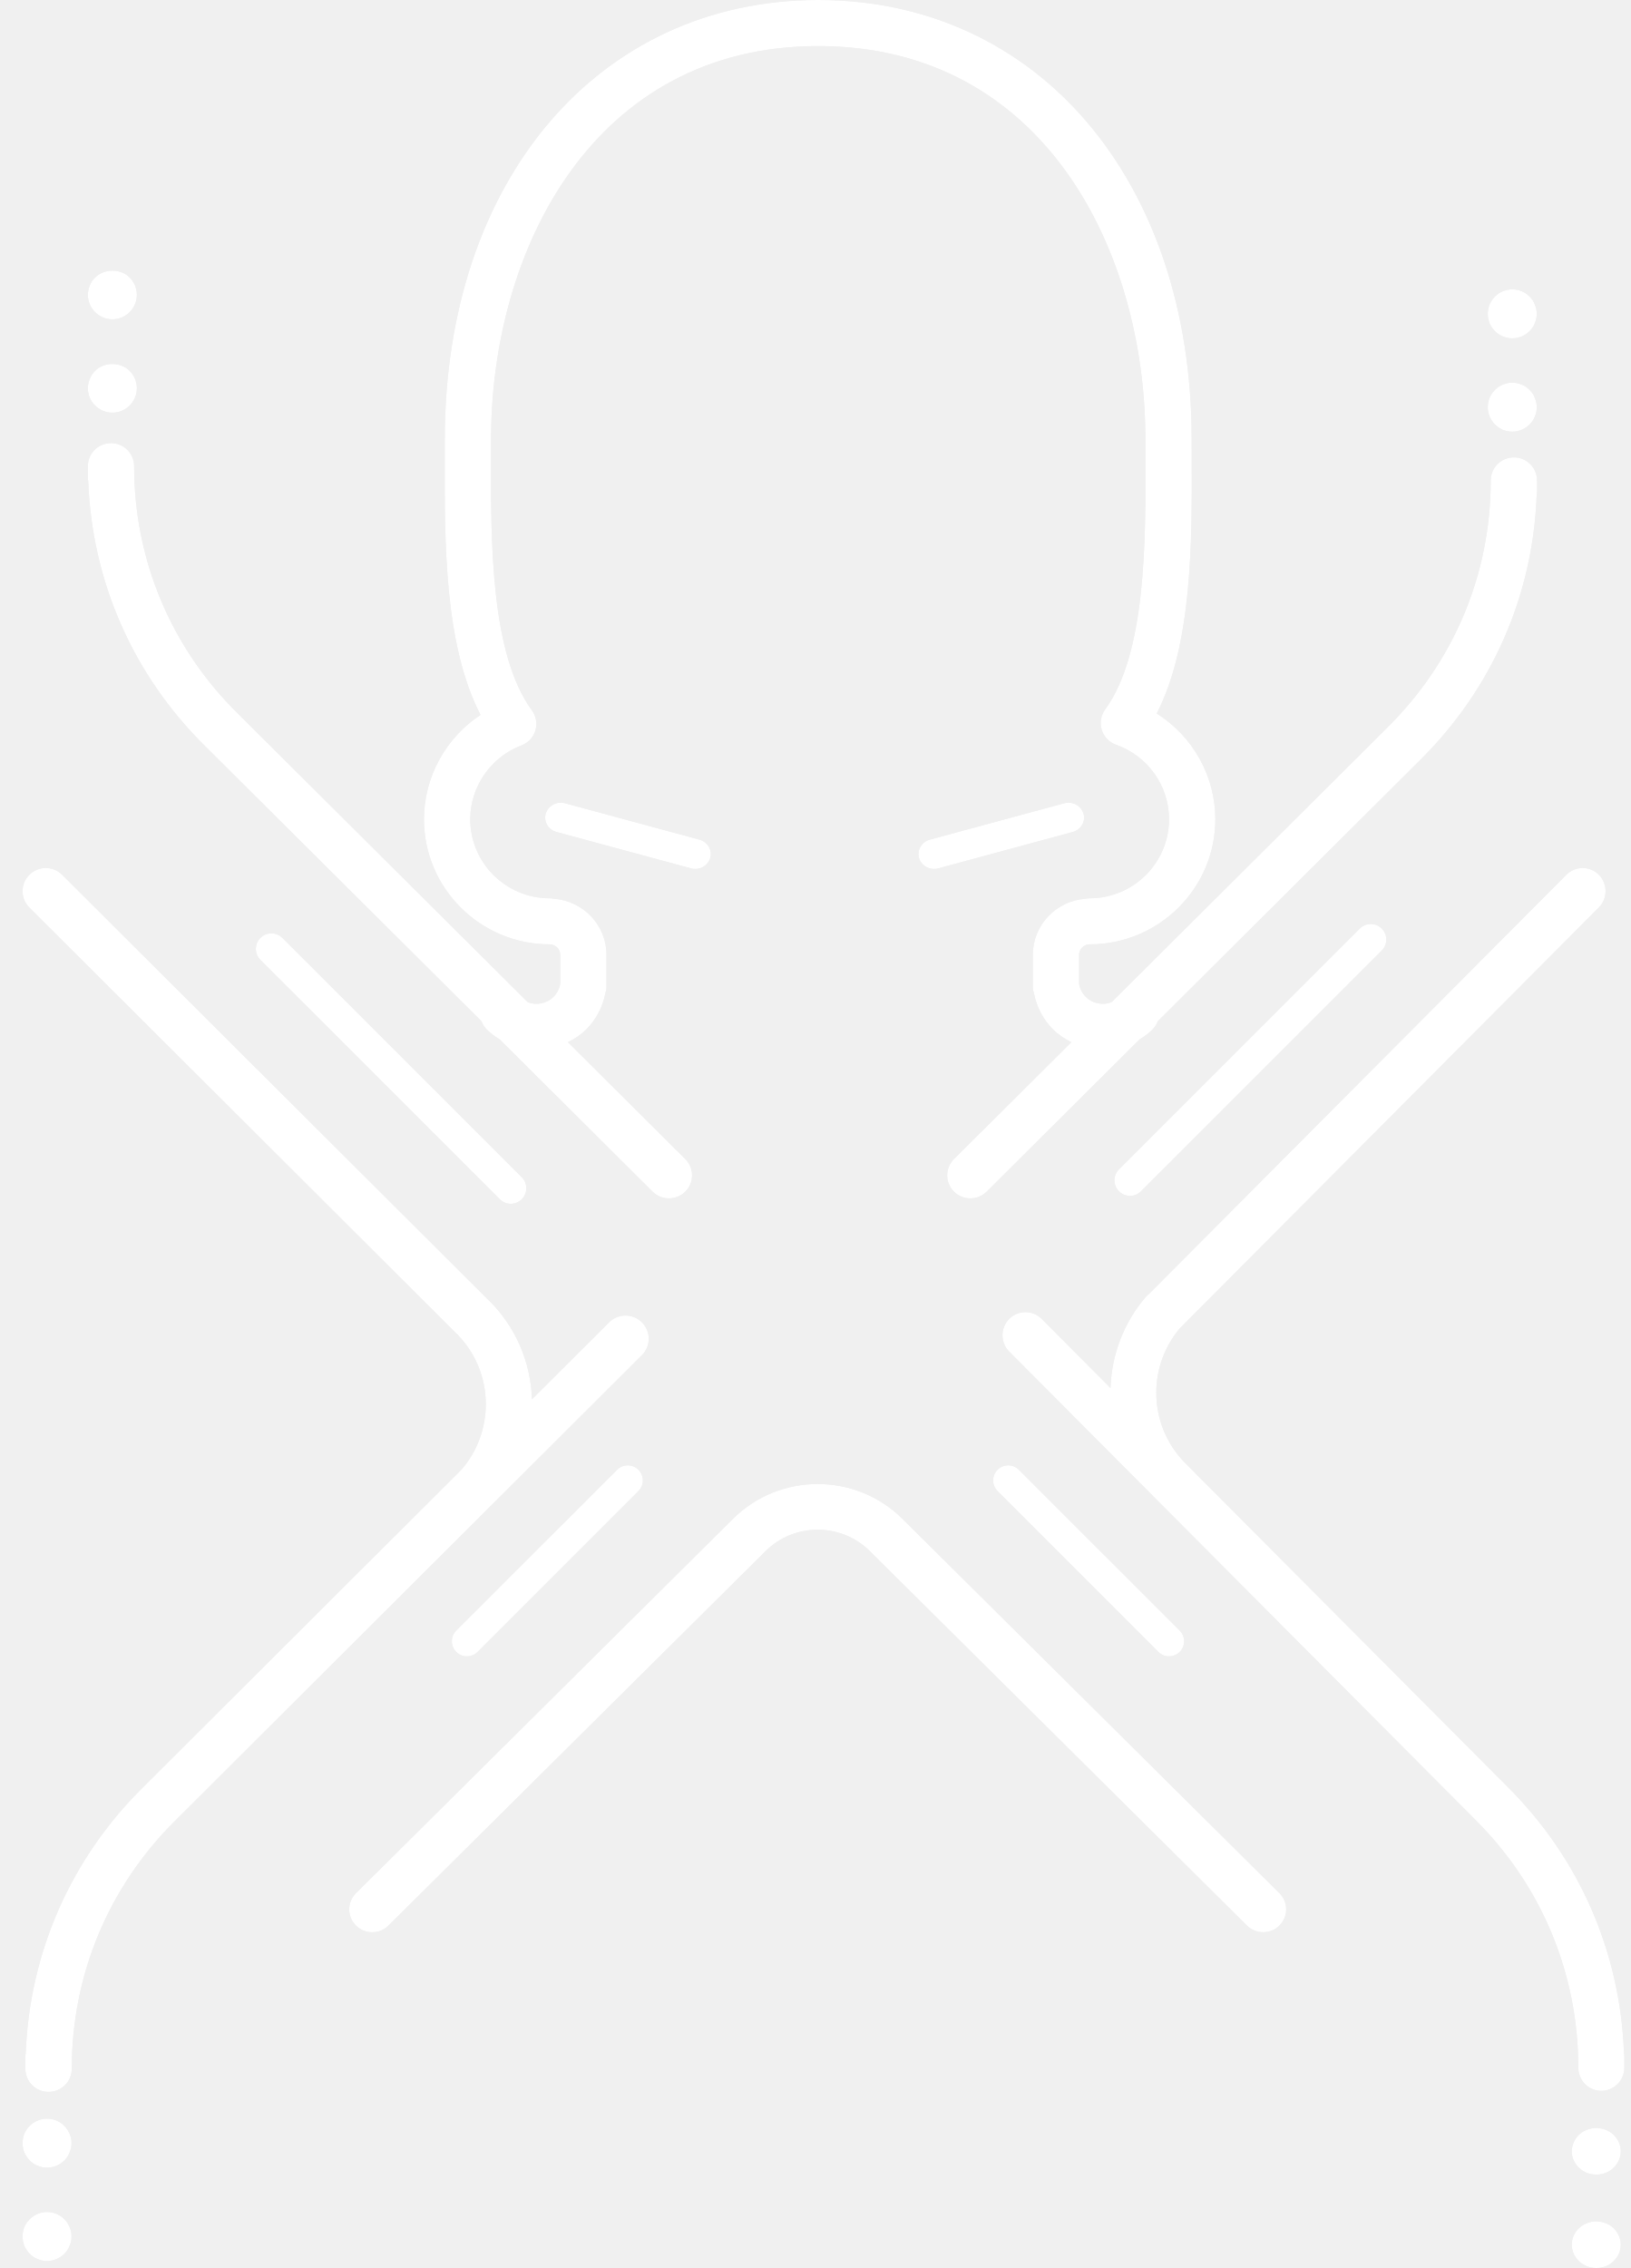
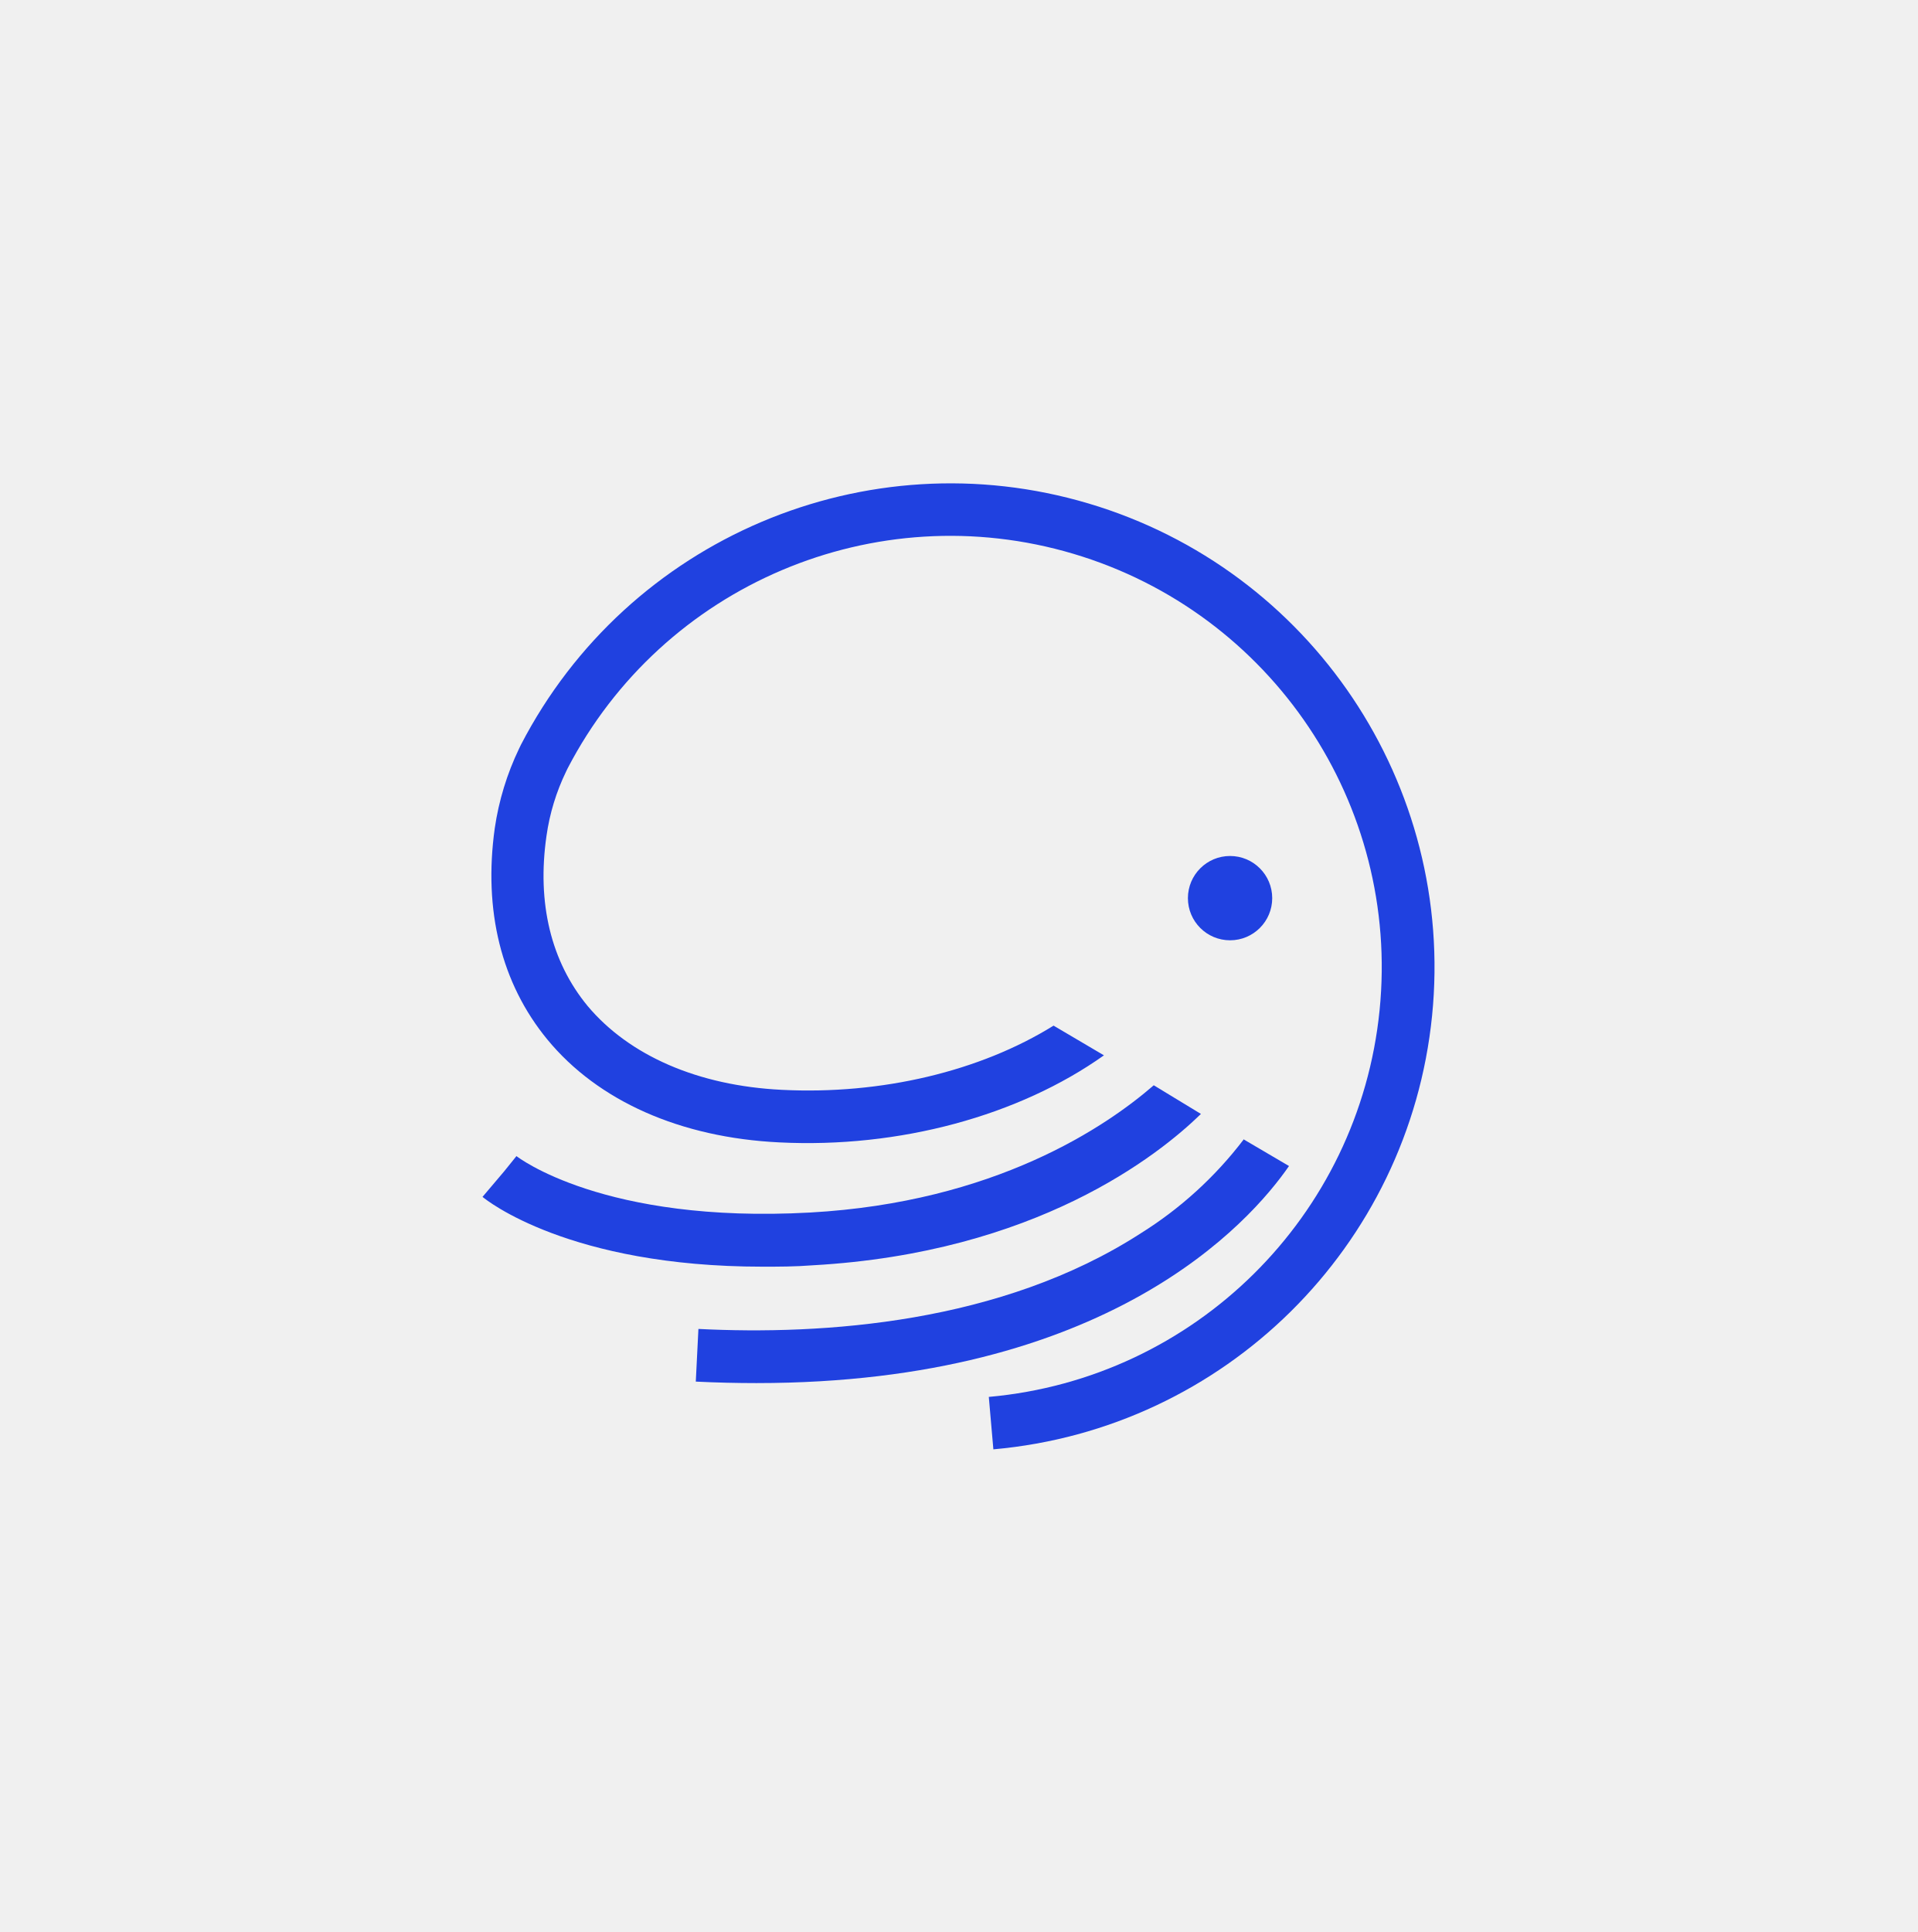
- <svg xmlns="http://www.w3.org/2000/svg" width="64" height="89" viewBox="0 0 64 89" fill="none">
-   <mask id="mask0" mask-type="alpha" maskUnits="userSpaceOnUse" x="13" y="58" width="38" height="18">
-     <path fill-rule="evenodd" clip-rule="evenodd" d="M28.768 59.599L27.34 61.016L13.969 74.292C13.616 74.643 13.616 75.21 13.969 75.561C14.145 75.737 14.377 75.824 14.607 75.824C14.839 75.824 15.07 75.737 15.247 75.561L28.619 62.285L30.045 60.868C31.172 59.749 33.007 59.748 34.136 60.868L35.563 62.285L48.934 75.56C49.111 75.736 49.342 75.823 49.573 75.823C49.805 75.823 50.036 75.736 50.212 75.56C50.565 75.21 50.565 74.642 50.212 74.292L36.841 61.016L35.413 59.599C34.497 58.69 33.293 58.235 32.09 58.235C30.887 58.235 29.683 58.69 28.768 59.599Z" fill="white" />
-   </mask>
-   <g mask="url(#mask0)">
-     <path fill-rule="evenodd" clip-rule="evenodd" d="M28.768 59.599L27.34 61.016L13.969 74.292C13.616 74.643 13.616 75.21 13.969 75.561C14.145 75.737 14.377 75.824 14.607 75.824C14.839 75.824 15.07 75.737 15.247 75.561L28.619 62.285L30.045 60.868C31.172 59.749 33.007 59.748 34.136 60.868L35.563 62.285L48.934 75.56C49.111 75.736 49.342 75.823 49.573 75.823C49.805 75.823 50.036 75.736 50.212 75.56C50.565 75.21 50.565 74.642 50.212 74.292L36.841 61.016L35.413 59.599C34.497 58.69 33.293 58.235 32.09 58.235C30.887 58.235 29.683 58.69 28.768 59.599Z" fill="white" />
-   </g>
-   <mask id="mask1" mask-type="alpha" maskUnits="userSpaceOnUse" x="0" y="34" width="26" height="49">
-     <path fill-rule="evenodd" clip-rule="evenodd" d="M1.151 34.329C0.976 34.503 0.888 34.731 0.885 34.959V34.982C0.888 35.211 0.976 35.439 1.151 35.614L17.907 52.327C17.911 52.33 17.915 52.33 17.918 52.334C18.657 53.076 19.065 54.059 19.065 55.106C19.065 56.047 18.727 56.954 18.114 57.666L5.617 70.132C5.617 70.132 5.616 70.132 5.615 70.133C2.779 72.933 1.16 76.623 1.009 80.577C1.002 80.625 0.995 80.673 0.995 80.724V81.182C0.995 81.683 1.402 82.09 1.905 82.09C2.409 82.09 2.817 81.683 2.817 81.182C2.817 77.488 4.266 74.023 6.897 71.425C6.898 71.425 6.899 71.423 6.9 71.422C6.9 71.422 6.901 71.422 6.901 71.422L25.193 53.176C25.549 52.821 25.549 52.246 25.193 51.891C24.837 51.536 24.26 51.536 23.904 51.891L20.877 54.91C20.828 53.448 20.241 52.079 19.198 51.039C19.195 51.036 19.189 51.035 19.186 51.032L2.44 34.329C2.262 34.151 2.029 34.062 1.796 34.062C1.563 34.062 1.329 34.151 1.151 34.329Z" fill="white" />
-   </mask>
-   <g mask="url(#mask1)">
-     <path fill-rule="evenodd" clip-rule="evenodd" d="M1.151 34.329C0.976 34.503 0.888 34.731 0.885 34.959V34.982C0.888 35.211 0.976 35.439 1.151 35.614L17.907 52.327C17.911 52.33 17.915 52.33 17.918 52.334C18.657 53.076 19.065 54.059 19.065 55.106C19.065 56.047 18.727 56.954 18.114 57.666L5.617 70.132C5.617 70.132 5.616 70.132 5.615 70.133C2.779 72.933 1.16 76.623 1.009 80.577C1.002 80.625 0.995 80.673 0.995 80.724V81.182C0.995 81.683 1.402 82.09 1.905 82.09C2.409 82.09 2.817 81.683 2.817 81.182C2.817 77.488 4.266 74.023 6.897 71.425C6.898 71.425 6.899 71.423 6.9 71.422C6.9 71.422 6.901 71.422 6.901 71.422L25.193 53.176C25.549 52.821 25.549 52.246 25.193 51.891C24.837 51.536 24.26 51.536 23.904 51.891L20.877 54.91C20.828 53.448 20.241 52.079 19.198 51.039C19.195 51.036 19.189 51.035 19.186 51.032L2.44 34.329C2.262 34.151 2.029 34.062 1.796 34.062C1.563 34.062 1.329 34.151 1.151 34.329Z" fill="white" />
-   </g>
-   <mask id="mask2" mask-type="alpha" maskUnits="userSpaceOnUse" x="3" y="0" width="58" height="48">
-     <path fill-rule="evenodd" clip-rule="evenodd" d="M32.112 0C23.483 0 17.456 7.087 17.456 17.235L17.456 17.959C17.445 21.273 17.434 25.314 18.859 28.052C17.5 28.949 16.639 30.488 16.639 32.148C16.639 34.855 18.852 37.058 21.571 37.058C21.8 37.058 21.987 37.244 21.987 37.472V38.6C21.955 38.797 21.865 38.976 21.723 39.118C21.45 39.389 21.052 39.458 20.714 39.329L19.226 37.847L9.334 28C9.333 28 9.333 28 9.332 27.999C9.331 27.998 9.331 27.998 9.331 27.997C6.708 25.412 5.264 21.965 5.264 18.292C5.264 17.793 4.858 17.388 4.356 17.388C3.855 17.388 3.448 17.793 3.448 18.292V18.748C3.448 18.798 3.455 18.846 3.463 18.893C3.613 22.826 5.226 26.494 8.05 29.279V29.279L8.053 29.282L17.942 39.126L18.897 40.077C18.942 40.193 19.007 40.303 19.101 40.397C19.257 40.552 19.432 40.679 19.613 40.79L25.61 46.762C25.788 46.938 26.02 47.026 26.253 47.026C26.485 47.026 26.717 46.938 26.894 46.762C27.249 46.409 27.249 45.837 26.894 45.483L22.288 40.897C22.546 40.769 22.792 40.61 23.007 40.397C23.392 40.012 23.642 39.534 23.751 39.008C23.781 38.916 23.802 38.82 23.802 38.719V37.472C23.802 36.309 22.898 35.363 21.754 35.269C21.695 35.257 21.634 35.25 21.571 35.25C19.853 35.25 18.455 33.859 18.455 32.148C18.455 30.871 19.263 29.707 20.464 29.251C20.73 29.151 20.932 28.933 21.012 28.663C21.092 28.392 21.041 28.1 20.873 27.872C19.248 25.662 19.262 21.213 19.271 17.965L19.272 17.235C19.272 9.805 23.291 1.808 32.112 1.808C40.934 1.808 44.951 9.805 44.951 17.235L44.953 18.003C44.963 21.228 44.977 25.646 43.371 27.842C43.203 28.073 43.153 28.369 43.238 28.642C43.322 28.914 43.532 29.131 43.802 29.226C45.045 29.665 45.879 30.838 45.879 32.148C45.879 33.859 44.482 35.25 42.763 35.25C42.7 35.25 42.639 35.257 42.58 35.269C41.436 35.363 40.532 36.309 40.532 37.472V38.719C40.532 38.818 40.553 38.911 40.582 39C40.69 39.529 40.94 40.01 41.328 40.397C41.542 40.61 41.788 40.769 42.045 40.897L37.439 45.483C37.084 45.837 37.084 46.409 37.439 46.762C37.616 46.938 37.849 47.026 38.081 47.026C38.313 47.026 38.546 46.938 38.723 46.762L44.721 40.79C44.902 40.679 45.077 40.552 45.233 40.397C45.327 40.303 45.392 40.193 45.437 40.077L46.391 39.127L55.719 29.839V29.839C58.542 27.053 60.156 23.386 60.306 19.453C60.314 19.406 60.321 19.358 60.321 19.308V18.852C60.321 18.353 59.914 17.948 59.413 17.948C58.912 17.948 58.504 18.353 58.504 18.852C58.504 22.525 57.06 25.972 54.438 28.557C54.437 28.558 54.437 28.559 54.436 28.56C54.436 28.56 54.436 28.56 54.435 28.561L45.108 37.849L43.62 39.329C43.283 39.458 42.884 39.388 42.612 39.118C42.47 38.977 42.38 38.797 42.348 38.602V37.472C42.348 37.244 42.534 37.058 42.763 37.058C45.483 37.058 47.696 34.855 47.696 32.148C47.696 30.444 46.803 28.886 45.396 27.999C46.792 25.278 46.78 21.278 46.769 17.997L46.767 17.235C46.767 7.087 40.741 0 32.112 0Z" fill="white" />
-   </mask>
-   <g mask="url(#mask2)">
-     <path fill-rule="evenodd" clip-rule="evenodd" d="M32.112 0C23.483 0 17.456 7.087 17.456 17.235L17.456 17.959C17.445 21.273 17.434 25.314 18.859 28.052C17.5 28.949 16.639 30.488 16.639 32.148C16.639 34.855 18.852 37.058 21.571 37.058C21.8 37.058 21.987 37.244 21.987 37.472V38.6C21.955 38.797 21.865 38.976 21.723 39.118C21.45 39.389 21.052 39.458 20.714 39.329L19.226 37.847L9.334 28C9.333 28 9.333 28 9.332 27.999C9.331 27.998 9.331 27.998 9.331 27.997C6.708 25.412 5.264 21.965 5.264 18.292C5.264 17.793 4.858 17.388 4.356 17.388C3.855 17.388 3.448 17.793 3.448 18.292V18.748C3.448 18.798 3.455 18.846 3.463 18.893C3.613 22.826 5.226 26.494 8.05 29.279V29.279L8.053 29.282L17.942 39.126L18.897 40.077C18.942 40.193 19.007 40.303 19.101 40.397C19.257 40.552 19.432 40.679 19.613 40.79L25.61 46.762C25.788 46.938 26.02 47.026 26.253 47.026C26.485 47.026 26.717 46.938 26.894 46.762C27.249 46.409 27.249 45.837 26.894 45.483L22.288 40.897C22.546 40.769 22.792 40.61 23.007 40.397C23.392 40.012 23.642 39.534 23.751 39.008C23.781 38.916 23.802 38.82 23.802 38.719V37.472C23.802 36.309 22.898 35.363 21.754 35.269C21.695 35.257 21.634 35.25 21.571 35.25C19.853 35.25 18.455 33.859 18.455 32.148C18.455 30.871 19.263 29.707 20.464 29.251C20.73 29.151 20.932 28.933 21.012 28.663C21.092 28.392 21.041 28.1 20.873 27.872C19.248 25.662 19.262 21.213 19.271 17.965L19.272 17.235C19.272 9.805 23.291 1.808 32.112 1.808C40.934 1.808 44.951 9.805 44.951 17.235L44.953 18.003C44.963 21.228 44.977 25.646 43.371 27.842C43.203 28.073 43.153 28.369 43.238 28.642C43.322 28.914 43.532 29.131 43.802 29.226C45.045 29.665 45.879 30.838 45.879 32.148C45.879 33.859 44.482 35.25 42.763 35.25C42.7 35.25 42.639 35.257 42.58 35.269C41.436 35.363 40.532 36.309 40.532 37.472V38.719C40.532 38.818 40.553 38.911 40.582 39C40.69 39.529 40.94 40.01 41.328 40.397C41.542 40.61 41.788 40.769 42.045 40.897L37.439 45.483C37.084 45.837 37.084 46.409 37.439 46.762C37.616 46.938 37.849 47.026 38.081 47.026C38.313 47.026 38.546 46.938 38.723 46.762L44.721 40.79C44.902 40.679 45.077 40.552 45.233 40.397C45.327 40.303 45.392 40.193 45.437 40.077L46.391 39.127L55.719 29.839V29.839C58.542 27.053 60.156 23.386 60.306 19.453C60.314 19.406 60.321 19.358 60.321 19.308V18.852C60.321 18.353 59.914 17.948 59.413 17.948C58.912 17.948 58.504 18.353 58.504 18.852C58.504 22.525 57.06 25.972 54.438 28.557C54.437 28.558 54.437 28.559 54.436 28.56C54.436 28.56 54.436 28.56 54.435 28.561L45.108 37.849L43.62 39.329C43.283 39.458 42.884 39.388 42.612 39.118C42.47 38.977 42.38 38.797 42.348 38.602V37.472C42.348 37.244 42.534 37.058 42.763 37.058C45.483 37.058 47.696 34.855 47.696 32.148C47.696 30.444 46.803 28.886 45.396 27.999C46.792 25.278 46.78 21.278 46.769 17.997L46.767 17.235C46.767 7.087 40.741 0 32.112 0Z" fill="white" />
-   </g>
-   <mask id="mask3" mask-type="alpha" maskUnits="userSpaceOnUse" x="21" y="31" width="7" height="4">
-     <path fill-rule="evenodd" clip-rule="evenodd" d="M21.418 31.925C21.327 32.236 21.516 32.561 21.84 32.648L27.119 34.077C27.174 34.092 27.23 34.099 27.285 34.099C27.551 34.099 27.796 33.93 27.872 33.672C27.963 33.361 27.774 33.038 27.45 32.949L22.172 31.52C22.117 31.505 22.062 31.498 22.007 31.498C21.742 31.498 21.495 31.666 21.418 31.925Z" fill="white" />
-   </mask>
-   <g mask="url(#mask3)">
-     <path fill-rule="evenodd" clip-rule="evenodd" d="M21.418 31.925C21.327 32.236 21.516 32.561 21.84 32.648L27.119 34.077C27.174 34.092 27.23 34.099 27.285 34.099C27.551 34.099 27.796 33.93 27.872 33.672C27.963 33.361 27.774 33.038 27.45 32.949L22.172 31.52C22.117 31.505 22.062 31.498 22.007 31.498C21.742 31.498 21.495 31.666 21.418 31.925Z" fill="white" />
-   </g>
-   <mask id="mask4" mask-type="alpha" maskUnits="userSpaceOnUse" x="36" y="31" width="7" height="4">
-     <path fill-rule="evenodd" clip-rule="evenodd" d="M41.769 31.52L36.491 32.949C36.166 33.038 35.977 33.361 36.068 33.672C36.145 33.93 36.389 34.099 36.655 34.099C36.71 34.099 36.767 34.092 36.822 34.077L42.1 32.648C42.424 32.561 42.613 32.236 42.522 31.925C42.445 31.667 42.2 31.498 41.934 31.498C41.88 31.498 41.824 31.505 41.769 31.52Z" fill="white" />
-   </mask>
-   <g mask="url(#mask4)">
-     <path fill-rule="evenodd" clip-rule="evenodd" d="M41.769 31.52L36.491 32.949C36.166 33.038 35.977 33.361 36.068 33.672C36.145 33.93 36.389 34.099 36.655 34.099C36.71 34.099 36.767 34.092 36.822 34.077L42.1 32.648C42.424 32.561 42.613 32.236 42.522 31.925C42.445 31.667 42.2 31.498 41.934 31.498C41.88 31.498 41.824 31.505 41.769 31.52Z" fill="white" />
-   </g>
-   <mask id="mask5" mask-type="alpha" maskUnits="userSpaceOnUse" x="3" y="14" width="3" height="3">
-     <path fill-rule="evenodd" clip-rule="evenodd" d="M3.731 14.553C3.686 14.598 3.647 14.649 3.608 14.701C3.577 14.753 3.545 14.81 3.525 14.868C3.5 14.926 3.48 14.983 3.468 15.047C3.455 15.111 3.448 15.175 3.448 15.233C3.448 15.489 3.551 15.739 3.731 15.913C3.909 16.092 4.16 16.195 4.409 16.195C4.666 16.195 4.91 16.092 5.089 15.913C5.268 15.733 5.371 15.489 5.371 15.233C5.371 15.175 5.365 15.111 5.351 15.047C5.339 14.983 5.319 14.926 5.301 14.868C5.275 14.81 5.243 14.753 5.21 14.701C5.173 14.649 5.134 14.598 5.089 14.553C4.913 14.374 4.661 14.284 4.41 14.284C4.158 14.284 3.907 14.374 3.731 14.553Z" fill="white" />
-   </mask>
-   <g mask="url(#mask5)">
-     <path fill-rule="evenodd" clip-rule="evenodd" d="M3.731 14.553C3.686 14.598 3.647 14.649 3.608 14.701C3.577 14.753 3.545 14.81 3.525 14.868C3.5 14.926 3.48 14.983 3.468 15.047C3.455 15.111 3.448 15.175 3.448 15.233C3.448 15.489 3.551 15.739 3.731 15.913C3.909 16.092 4.16 16.195 4.409 16.195C4.666 16.195 4.91 16.092 5.089 15.913C5.268 15.733 5.371 15.489 5.371 15.233C5.371 15.175 5.365 15.111 5.351 15.047C5.339 14.983 5.319 14.926 5.301 14.868C5.275 14.81 5.243 14.753 5.21 14.701C5.173 14.649 5.134 14.598 5.089 14.553C4.913 14.374 4.661 14.284 4.41 14.284C4.158 14.284 3.907 14.374 3.731 14.553Z" fill="white" />
-   </g>
-   <mask id="mask6" mask-type="alpha" maskUnits="userSpaceOnUse" x="58" y="15" width="3" height="2">
-     <path fill-rule="evenodd" clip-rule="evenodd" d="M59.163 15.035C59.099 15.048 59.042 15.068 58.977 15.093C58.926 15.112 58.869 15.144 58.817 15.177C58.766 15.215 58.715 15.253 58.67 15.299C58.625 15.343 58.587 15.394 58.548 15.445C58.516 15.497 58.484 15.554 58.458 15.612C58.438 15.67 58.42 15.727 58.407 15.791C58.394 15.856 58.387 15.913 58.387 15.978C58.387 16.234 58.49 16.477 58.67 16.657C58.715 16.702 58.766 16.741 58.817 16.779C58.869 16.811 58.926 16.843 58.977 16.868C59.042 16.895 59.099 16.907 59.163 16.92C59.221 16.932 59.285 16.939 59.349 16.939C59.599 16.939 59.849 16.836 60.029 16.657C60.208 16.477 60.311 16.234 60.311 15.978C60.311 15.913 60.304 15.856 60.291 15.791C60.278 15.727 60.259 15.67 60.233 15.612C60.215 15.554 60.182 15.497 60.151 15.445C60.112 15.394 60.073 15.343 60.029 15.299C59.984 15.253 59.932 15.215 59.881 15.177C59.829 15.144 59.772 15.112 59.715 15.093C59.657 15.068 59.599 15.048 59.535 15.035C59.474 15.022 59.411 15.017 59.349 15.017C59.286 15.017 59.224 15.022 59.163 15.035Z" fill="white" />
-   </mask>
-   <g mask="url(#mask6)">
-     <path fill-rule="evenodd" clip-rule="evenodd" d="M59.163 15.035C59.099 15.048 59.042 15.068 58.977 15.093C58.926 15.112 58.869 15.144 58.817 15.177C58.766 15.215 58.715 15.253 58.67 15.299C58.625 15.343 58.587 15.394 58.548 15.445C58.516 15.497 58.484 15.554 58.458 15.612C58.438 15.67 58.42 15.727 58.407 15.791C58.394 15.856 58.387 15.913 58.387 15.978C58.387 16.234 58.49 16.477 58.67 16.657C58.715 16.702 58.766 16.741 58.817 16.779C58.869 16.811 58.926 16.843 58.977 16.868C59.042 16.895 59.099 16.907 59.163 16.92C59.221 16.932 59.285 16.939 59.349 16.939C59.599 16.939 59.849 16.836 60.029 16.657C60.208 16.477 60.311 16.234 60.311 15.978C60.311 15.913 60.304 15.856 60.291 15.791C60.278 15.727 60.259 15.67 60.233 15.612C60.215 15.554 60.182 15.497 60.151 15.445C60.112 15.394 60.073 15.343 60.029 15.299C59.984 15.253 59.932 15.215 59.881 15.177C59.829 15.144 59.772 15.112 59.715 15.093C59.657 15.068 59.599 15.048 59.535 15.035C59.474 15.022 59.411 15.017 59.349 15.017C59.286 15.017 59.224 15.022 59.163 15.035Z" fill="white" />
-   </g>
-   <mask id="mask7" mask-type="alpha" maskUnits="userSpaceOnUse" x="3" y="10" width="3" height="3">
-     <path fill-rule="evenodd" clip-rule="evenodd" d="M3.731 10.891C3.686 10.935 3.647 10.987 3.608 11.037C3.577 11.089 3.545 11.146 3.525 11.204C3.5 11.262 3.48 11.319 3.468 11.384C3.455 11.448 3.448 11.505 3.448 11.569C3.448 11.826 3.551 12.069 3.731 12.249C3.909 12.429 4.16 12.531 4.409 12.531C4.66 12.531 4.91 12.429 5.089 12.249C5.268 12.069 5.371 11.826 5.371 11.569C5.371 11.505 5.365 11.448 5.351 11.384C5.339 11.319 5.319 11.262 5.301 11.204C5.275 11.146 5.243 11.089 5.21 11.037C5.173 10.987 5.134 10.935 5.089 10.891C4.913 10.711 4.663 10.621 4.412 10.621C4.161 10.621 3.91 10.711 3.731 10.891Z" fill="white" />
-   </mask>
-   <g mask="url(#mask7)">
-     <path fill-rule="evenodd" clip-rule="evenodd" d="M3.731 10.891C3.686 10.935 3.647 10.987 3.608 11.037C3.577 11.089 3.545 11.146 3.525 11.204C3.5 11.262 3.48 11.319 3.468 11.384C3.455 11.448 3.448 11.505 3.448 11.569C3.448 11.826 3.551 12.069 3.731 12.249C3.909 12.429 4.16 12.531 4.409 12.531C4.66 12.531 4.91 12.429 5.089 12.249C5.268 12.069 5.371 11.826 5.371 11.569C5.371 11.505 5.365 11.448 5.351 11.384C5.339 11.319 5.319 11.262 5.301 11.204C5.275 11.146 5.243 11.089 5.21 11.037C5.173 10.987 5.134 10.935 5.089 10.891C4.913 10.711 4.663 10.621 4.412 10.621C4.161 10.621 3.91 10.711 3.731 10.891Z" fill="white" />
-   </g>
-   <mask id="mask8" mask-type="alpha" maskUnits="userSpaceOnUse" x="58" y="11" width="3" height="3">
-     <path fill-rule="evenodd" clip-rule="evenodd" d="M59.163 11.373C59.099 11.386 59.042 11.405 58.977 11.431C58.926 11.45 58.869 11.482 58.817 11.514C58.766 11.553 58.715 11.591 58.67 11.635C58.625 11.681 58.587 11.732 58.548 11.783C58.516 11.835 58.484 11.892 58.458 11.95C58.438 12.008 58.42 12.065 58.407 12.13C58.394 12.194 58.387 12.251 58.387 12.315C58.387 12.38 58.394 12.443 58.407 12.501C58.42 12.565 58.438 12.622 58.458 12.687C58.484 12.744 58.516 12.796 58.548 12.847C58.587 12.904 58.625 12.95 58.67 12.995C58.849 13.174 59.093 13.277 59.349 13.277C59.599 13.277 59.849 13.174 60.029 12.995C60.073 12.95 60.112 12.904 60.151 12.847C60.182 12.796 60.215 12.744 60.233 12.687C60.259 12.622 60.278 12.565 60.291 12.501C60.304 12.443 60.311 12.38 60.311 12.315C60.311 12.251 60.304 12.194 60.291 12.13C60.278 12.065 60.259 12.008 60.233 11.95C60.215 11.892 60.182 11.835 60.151 11.783C60.112 11.732 60.073 11.681 60.029 11.635C59.849 11.455 59.598 11.354 59.347 11.354C59.285 11.354 59.224 11.36 59.163 11.373Z" fill="white" />
-   </mask>
-   <g mask="url(#mask8)">
-     <path fill-rule="evenodd" clip-rule="evenodd" d="M59.163 11.373C59.099 11.386 59.042 11.405 58.977 11.431C58.926 11.45 58.869 11.482 58.817 11.514C58.766 11.553 58.715 11.591 58.67 11.635C58.625 11.681 58.587 11.732 58.548 11.783C58.516 11.835 58.484 11.892 58.458 11.95C58.438 12.008 58.42 12.065 58.407 12.13C58.394 12.194 58.387 12.251 58.387 12.315C58.387 12.38 58.394 12.443 58.407 12.501C58.42 12.565 58.438 12.622 58.458 12.687C58.484 12.744 58.516 12.796 58.548 12.847C58.587 12.904 58.625 12.95 58.67 12.995C58.849 13.174 59.093 13.277 59.349 13.277C59.599 13.277 59.849 13.174 60.029 12.995C60.073 12.95 60.112 12.904 60.151 12.847C60.182 12.796 60.215 12.744 60.233 12.687C60.259 12.622 60.278 12.565 60.291 12.501C60.304 12.443 60.311 12.38 60.311 12.315C60.311 12.251 60.304 12.194 60.291 12.13C60.278 12.065 60.259 12.008 60.233 11.95C60.215 11.892 60.182 11.835 60.151 11.783C60.112 11.732 60.073 11.681 60.029 11.635C59.849 11.455 59.598 11.354 59.347 11.354C59.285 11.354 59.224 11.36 59.163 11.373Z" fill="white" />
-   </g>
-   <mask id="mask9" mask-type="alpha" maskUnits="userSpaceOnUse" x="39" y="34" width="25" height="49">
-     <path fill-rule="evenodd" clip-rule="evenodd" d="M61.471 34.328L45.103 50.765C45.054 50.803 45.007 50.846 44.965 50.895C44.108 51.891 43.624 53.154 43.582 54.468L40.883 51.756C40.53 51.402 39.958 51.402 39.606 51.756C39.254 52.11 39.254 52.684 39.606 53.038L57.895 71.407C57.896 71.407 57.896 71.407 57.896 71.407C57.897 71.409 57.897 71.41 57.898 71.41C60.505 74.002 61.941 77.458 61.941 81.141C61.941 81.642 62.345 82.048 62.843 82.048C63.341 82.048 63.746 81.642 63.746 81.141V80.684C63.746 80.635 63.739 80.587 63.732 80.538C63.582 76.594 61.977 72.914 59.168 70.122C59.168 70.121 59.167 70.121 59.167 70.12L46.523 57.422C45.785 56.681 45.379 55.696 45.379 54.648C45.379 53.728 45.706 52.84 46.292 52.136C46.292 52.136 46.292 52.136 46.292 52.136L62.747 35.61C63.099 35.255 63.099 34.682 62.747 34.328C62.571 34.151 62.34 34.062 62.109 34.062C61.878 34.062 61.647 34.151 61.471 34.328Z" fill="white" />
-   </mask>
-   <g mask="url(#mask9)">
-     <path fill-rule="evenodd" clip-rule="evenodd" d="M61.471 34.328L45.103 50.765C45.054 50.803 45.007 50.846 44.965 50.895C44.108 51.891 43.624 53.154 43.582 54.468L40.883 51.756C40.53 51.402 39.958 51.402 39.606 51.756C39.254 52.11 39.254 52.684 39.606 53.038L57.895 71.407C57.896 71.407 57.896 71.407 57.896 71.407C57.897 71.409 57.897 71.41 57.898 71.41C60.505 74.002 61.941 77.458 61.941 81.141C61.941 81.642 62.345 82.048 62.843 82.048C63.341 82.048 63.746 81.642 63.746 81.141V80.684C63.746 80.635 63.739 80.587 63.732 80.538C63.582 76.594 61.977 72.914 59.168 70.122C59.168 70.121 59.167 70.121 59.167 70.12L46.523 57.422C45.785 56.681 45.379 55.696 45.379 54.648C45.379 53.728 45.706 52.84 46.292 52.136C46.292 52.136 46.292 52.136 46.292 52.136L62.747 35.61C63.099 35.255 63.099 34.682 62.747 34.328C62.571 34.151 62.34 34.062 62.109 34.062C61.878 34.062 61.647 34.151 61.471 34.328Z" fill="white" />
-   </g>
-   <mask id="mask10" mask-type="alpha" maskUnits="userSpaceOnUse" x="61" y="83" width="3" height="3">
-     <path fill-rule="evenodd" clip-rule="evenodd" d="M62.46 83.523C62.396 83.534 62.338 83.552 62.28 83.577C62.223 83.595 62.165 83.626 62.114 83.656C62.062 83.694 62.011 83.73 61.966 83.772C61.921 83.815 61.883 83.864 61.844 83.913C61.812 83.962 61.781 84.017 61.761 84.072C61.735 84.127 61.716 84.182 61.703 84.242C61.69 84.298 61.684 84.358 61.684 84.419C61.684 84.664 61.787 84.896 61.966 85.067C62.056 85.152 62.158 85.22 62.28 85.269C62.396 85.311 62.517 85.335 62.646 85.335C62.902 85.335 63.146 85.243 63.325 85.067C63.505 84.896 63.607 84.664 63.607 84.419C63.607 84.182 63.505 83.944 63.325 83.772C63.148 83.6 62.897 83.507 62.641 83.507C62.58 83.507 62.519 83.512 62.46 83.523Z" fill="white" />
-   </mask>
-   <g mask="url(#mask10)">
-     <path fill-rule="evenodd" clip-rule="evenodd" d="M62.46 83.523C62.396 83.534 62.338 83.552 62.28 83.577C62.223 83.595 62.165 83.626 62.114 83.656C62.062 83.694 62.011 83.73 61.966 83.772C61.921 83.815 61.883 83.864 61.844 83.913C61.812 83.962 61.781 84.017 61.761 84.072C61.735 84.127 61.716 84.182 61.703 84.242C61.69 84.298 61.684 84.358 61.684 84.419C61.684 84.664 61.787 84.896 61.966 85.067C62.056 85.152 62.158 85.22 62.28 85.269C62.396 85.311 62.517 85.335 62.646 85.335C62.902 85.335 63.146 85.243 63.325 85.067C63.505 84.896 63.607 84.664 63.607 84.419C63.607 84.182 63.505 83.944 63.325 83.772C63.148 83.6 62.897 83.507 62.641 83.507C62.58 83.507 62.519 83.512 62.46 83.523Z" fill="white" />
-   </g>
-   <mask id="mask11" mask-type="alpha" maskUnits="userSpaceOnUse" x="0" y="83" width="3" height="3">
-     <path fill-rule="evenodd" clip-rule="evenodd" d="M1.167 83.422C1.121 83.467 1.076 83.512 1.045 83.564C1.012 83.621 0.981 83.672 0.955 83.73C0.93 83.788 0.916 83.851 0.904 83.909C0.891 83.973 0.885 84.038 0.885 84.101C0.885 84.23 0.91 84.351 0.955 84.467C1.007 84.583 1.076 84.691 1.167 84.781C1.257 84.871 1.358 84.942 1.474 84.986C1.59 85.037 1.717 85.063 1.846 85.063C2.103 85.063 2.34 84.96 2.526 84.781C2.615 84.691 2.686 84.583 2.731 84.467C2.782 84.351 2.807 84.23 2.807 84.101C2.807 84.038 2.801 83.973 2.788 83.909C2.776 83.851 2.756 83.788 2.731 83.73C2.704 83.672 2.679 83.621 2.641 83.564C2.609 83.512 2.57 83.467 2.526 83.422C2.481 83.378 2.429 83.333 2.378 83.3C2.327 83.269 2.269 83.237 2.212 83.211C2.154 83.185 2.09 83.172 2.032 83.159C1.969 83.147 1.906 83.141 1.844 83.141C1.592 83.141 1.346 83.242 1.167 83.422Z" fill="white" />
-   </mask>
-   <g mask="url(#mask11)">
-     <path fill-rule="evenodd" clip-rule="evenodd" d="M1.167 83.422C1.121 83.467 1.076 83.512 1.045 83.564C1.012 83.621 0.981 83.672 0.955 83.73C0.93 83.788 0.916 83.851 0.904 83.909C0.891 83.973 0.885 84.038 0.885 84.101C0.885 84.23 0.91 84.351 0.955 84.467C1.007 84.583 1.076 84.691 1.167 84.781C1.257 84.871 1.358 84.942 1.474 84.986C1.59 85.037 1.717 85.063 1.846 85.063C2.103 85.063 2.34 84.96 2.526 84.781C2.615 84.691 2.686 84.583 2.731 84.467C2.782 84.351 2.807 84.23 2.807 84.101C2.807 84.038 2.801 83.973 2.788 83.909C2.776 83.851 2.756 83.788 2.731 83.73C2.704 83.672 2.679 83.621 2.641 83.564C2.609 83.512 2.57 83.467 2.526 83.422C2.481 83.378 2.429 83.333 2.378 83.3C2.327 83.269 2.269 83.237 2.212 83.211C2.154 83.185 2.09 83.172 2.032 83.159C1.969 83.147 1.906 83.141 1.844 83.141C1.592 83.141 1.346 83.242 1.167 83.422Z" fill="white" />
-   </g>
-   <mask id="mask12" mask-type="alpha" maskUnits="userSpaceOnUse" x="61" y="87" width="3" height="2">
-     <path fill-rule="evenodd" clip-rule="evenodd" d="M61.966 87.437C61.787 87.608 61.684 87.841 61.684 88.084C61.684 88.329 61.787 88.561 61.966 88.732C62.056 88.817 62.158 88.884 62.28 88.933C62.396 88.976 62.517 89 62.646 89C62.902 89 63.146 88.909 63.325 88.732C63.505 88.561 63.607 88.329 63.607 88.084C63.607 87.846 63.505 87.608 63.325 87.437C63.28 87.395 63.235 87.359 63.177 87.321C63.126 87.291 63.075 87.261 63.011 87.242C62.953 87.218 62.896 87.2 62.831 87.187C62.771 87.175 62.71 87.169 62.648 87.169C62.398 87.169 62.146 87.266 61.966 87.437Z" fill="white" />
-   </mask>
-   <g mask="url(#mask12)">
-     <path fill-rule="evenodd" clip-rule="evenodd" d="M61.966 87.437C61.787 87.608 61.684 87.841 61.684 88.084C61.684 88.329 61.787 88.561 61.966 88.732C62.056 88.817 62.158 88.884 62.28 88.933C62.396 88.976 62.517 89 62.646 89C62.902 89 63.146 88.909 63.325 88.732C63.505 88.561 63.607 88.329 63.607 88.084C63.607 87.846 63.505 87.608 63.325 87.437C63.28 87.395 63.235 87.359 63.177 87.321C63.126 87.291 63.075 87.261 63.011 87.242C62.953 87.218 62.896 87.2 62.831 87.187C62.771 87.175 62.71 87.169 62.648 87.169C62.398 87.169 62.146 87.266 61.966 87.437Z" fill="white" />
-   </g>
-   <mask id="mask13" mask-type="alpha" maskUnits="userSpaceOnUse" x="0" y="86" width="3" height="3">
-     <path fill-rule="evenodd" clip-rule="evenodd" d="M1.167 87.085C1.121 87.13 1.076 87.175 1.045 87.226C1.012 87.284 0.981 87.335 0.955 87.392C0.93 87.45 0.916 87.514 0.904 87.572C0.891 87.636 0.885 87.7 0.885 87.764C0.885 87.892 0.91 88.014 0.955 88.13C1.007 88.245 1.076 88.353 1.167 88.444C1.257 88.533 1.358 88.604 1.474 88.648C1.59 88.7 1.717 88.726 1.846 88.726C2.103 88.726 2.34 88.623 2.526 88.444C2.615 88.353 2.686 88.245 2.731 88.13C2.782 88.014 2.807 87.892 2.807 87.764C2.807 87.7 2.801 87.636 2.788 87.572C2.776 87.514 2.756 87.45 2.731 87.392C2.704 87.335 2.679 87.284 2.641 87.226C2.609 87.175 2.57 87.13 2.526 87.085C2.481 87.04 2.429 86.995 2.378 86.963C2.327 86.931 2.269 86.899 2.212 86.874C2.154 86.847 2.09 86.835 2.032 86.822C1.969 86.809 1.906 86.803 1.844 86.803C1.592 86.803 1.346 86.905 1.167 87.085Z" fill="white" />
-   </mask>
-   <g mask="url(#mask13)">
-     <path fill-rule="evenodd" clip-rule="evenodd" d="M1.167 87.085C1.121 87.13 1.076 87.175 1.045 87.226C1.012 87.284 0.981 87.335 0.955 87.392C0.93 87.45 0.916 87.514 0.904 87.572C0.891 87.636 0.885 87.7 0.885 87.764C0.885 87.892 0.91 88.014 0.955 88.13C1.007 88.245 1.076 88.353 1.167 88.444C1.257 88.533 1.358 88.604 1.474 88.648C1.59 88.7 1.717 88.726 1.846 88.726C2.103 88.726 2.34 88.623 2.526 88.444C2.615 88.353 2.686 88.245 2.731 88.13C2.782 88.014 2.807 87.892 2.807 87.764C2.807 87.7 2.801 87.636 2.788 87.572C2.776 87.514 2.756 87.45 2.731 87.392C2.704 87.335 2.679 87.284 2.641 87.226C2.609 87.175 2.57 87.13 2.526 87.085C2.481 87.04 2.429 86.995 2.378 86.963C2.327 86.931 2.269 86.899 2.212 86.874C2.154 86.847 2.09 86.835 2.032 86.822C1.969 86.809 1.906 86.803 1.844 86.803C1.592 86.803 1.346 86.905 1.167 87.085Z" fill="white" />
-   </g>
-   <mask id="mask14" mask-type="alpha" maskUnits="userSpaceOnUse" x="10" y="36" width="11" height="12">
-     <path fill-rule="evenodd" clip-rule="evenodd" d="M10.22 36.805C9.982 37.044 9.982 37.43 10.22 37.668L19.614 47.06C19.733 47.18 19.889 47.24 20.044 47.24C20.201 47.24 20.357 47.18 20.477 47.06C20.715 46.822 20.715 46.436 20.477 46.198L11.083 36.805C10.964 36.686 10.807 36.626 10.652 36.626C10.496 36.626 10.339 36.686 10.22 36.805Z" fill="white" />
-   </mask>
-   <g mask="url(#mask14)">
-     <path fill-rule="evenodd" clip-rule="evenodd" d="M10.22 36.805C9.982 37.044 9.982 37.43 10.22 37.668L19.614 47.06C19.733 47.18 19.889 47.24 20.044 47.24C20.201 47.24 20.357 47.18 20.477 47.06C20.715 46.822 20.715 46.436 20.477 46.198L11.083 36.805C10.964 36.686 10.807 36.626 10.652 36.626C10.496 36.626 10.339 36.686 10.22 36.805Z" fill="white" />
-   </g>
-   <mask id="mask15" mask-type="alpha" maskUnits="userSpaceOnUse" x="43" y="36" width="12" height="11">
-     <path fill-rule="evenodd" clip-rule="evenodd" d="M53.363 36.438L43.916 45.886C43.677 46.124 43.677 46.51 43.916 46.748C44.035 46.868 44.191 46.928 44.347 46.928C44.504 46.928 44.659 46.868 44.779 46.748L54.226 37.301C54.465 37.063 54.465 36.677 54.226 36.438C54.107 36.319 53.951 36.26 53.794 36.26C53.638 36.26 53.482 36.319 53.363 36.438Z" fill="white" />
-   </mask>
-   <g mask="url(#mask15)">
-     <path fill-rule="evenodd" clip-rule="evenodd" d="M53.363 36.438L43.916 45.886C43.677 46.124 43.677 46.51 43.916 46.748C44.035 46.868 44.191 46.928 44.347 46.928C44.504 46.928 44.659 46.868 44.779 46.748L54.226 37.301C54.465 37.063 54.465 36.677 54.226 36.438C54.107 36.319 53.951 36.26 53.794 36.26C53.638 36.26 53.482 36.319 53.363 36.438Z" fill="white" />
-   </g>
-   <mask id="mask16" mask-type="alpha" maskUnits="userSpaceOnUse" x="17" y="57" width="9" height="8">
-     <path fill-rule="evenodd" clip-rule="evenodd" d="M24.219 57.676L17.906 63.987C17.675 64.219 17.675 64.593 17.906 64.824C18.022 64.939 18.173 64.997 18.324 64.997C18.476 64.997 18.627 64.939 18.742 64.824L25.055 58.512C25.286 58.281 25.286 57.907 25.055 57.676C24.939 57.56 24.788 57.502 24.637 57.502C24.485 57.502 24.334 57.56 24.219 57.676Z" fill="white" />
-   </mask>
-   <g mask="url(#mask16)">
-     <path fill-rule="evenodd" clip-rule="evenodd" d="M24.219 57.676L17.906 63.987C17.675 64.219 17.675 64.593 17.906 64.824C18.022 64.939 18.173 64.997 18.324 64.997C18.476 64.997 18.627 64.939 18.742 64.824L25.055 58.512C25.286 58.281 25.286 57.907 25.055 57.676C24.939 57.56 24.788 57.502 24.637 57.502C24.485 57.502 24.334 57.56 24.219 57.676Z" fill="white" />
-   </g>
-   <mask id="mask17" mask-type="alpha" maskUnits="userSpaceOnUse" x="38" y="57" width="9" height="8">
-     <path fill-rule="evenodd" clip-rule="evenodd" d="M39.149 57.676C38.918 57.907 38.918 58.281 39.149 58.512L45.462 64.824C45.577 64.939 45.728 64.997 45.879 64.997C46.031 64.997 46.182 64.939 46.298 64.824C46.529 64.593 46.529 64.219 46.298 63.987L39.985 57.676C39.87 57.56 39.718 57.502 39.567 57.502C39.416 57.502 39.264 57.56 39.149 57.676Z" fill="white" />
-   </mask>
-   <g mask="url(#mask17)">
-     <path fill-rule="evenodd" clip-rule="evenodd" d="M39.149 57.676C38.918 57.907 38.918 58.281 39.149 58.512L45.462 64.824C45.577 64.939 45.728 64.997 45.879 64.997C46.031 64.997 46.182 64.939 46.298 64.824C46.529 64.593 46.529 64.219 46.298 63.987L39.985 57.676C39.87 57.56 39.718 57.502 39.567 57.502C39.416 57.502 39.264 57.56 39.149 57.676Z" fill="white" />
-   </g>
+ <svg xmlns="http://www.w3.org/2000/svg" id="Layer_3" data-name="Layer 3" viewBox="0 0 167.89 169.12">
+   <defs>
+     <style>.cls-1{fill:#2041e0;}</style>
+   </defs>
+   <path class="cls-1" d="M92.23,89.78c-6.44,4-15.06,6.06-23.79,5.62-7.34-.36-13.36-3-17-7.34-3.2-3.88-4.45-9-3.6-14.89a19,19,0,0,1,1.72-5.64l.12-.25a37.76,37.76,0,1,1,36.88,55l.4,4.59A42.36,42.36,0,1,0,45.61,65.18l-.16.33a24.17,24.17,0,0,0-2.14,7c-1,7.18.56,13.57,4.61,18.49,4.43,5.38,11.64,8.58,20.29,9,10.53.53,21-2.34,28.43-7.62Z" />
+   <path class="cls-1" d="M101,95c-4.19,3.64-13.92,10.24-30.08,11.14-18.1,1-25.63-4.88-25.71-4.94L43.76,103l1.48-1.77-3,3.54c.32.27,7.55,6.11,24.52,6.11,1.39,0,2.85,0,4.37-.12,19.53-1.09,30.27-9.61,34-13.25Z" />
+   <path class="cls-1" d="M108.86,99.76a33.89,33.89,0,0,1-9,8.2c-12.24,7.9-27.81,8.92-38.72,8.37l-.23,4.61c1.83.09,3.6.13,5.31.13,30.73,0,43.16-14,46.62-19l-4-2.35" />
+   <circle class="cls-1" cx="107.68" cy="78.62" r="3.69" />
</svg>
